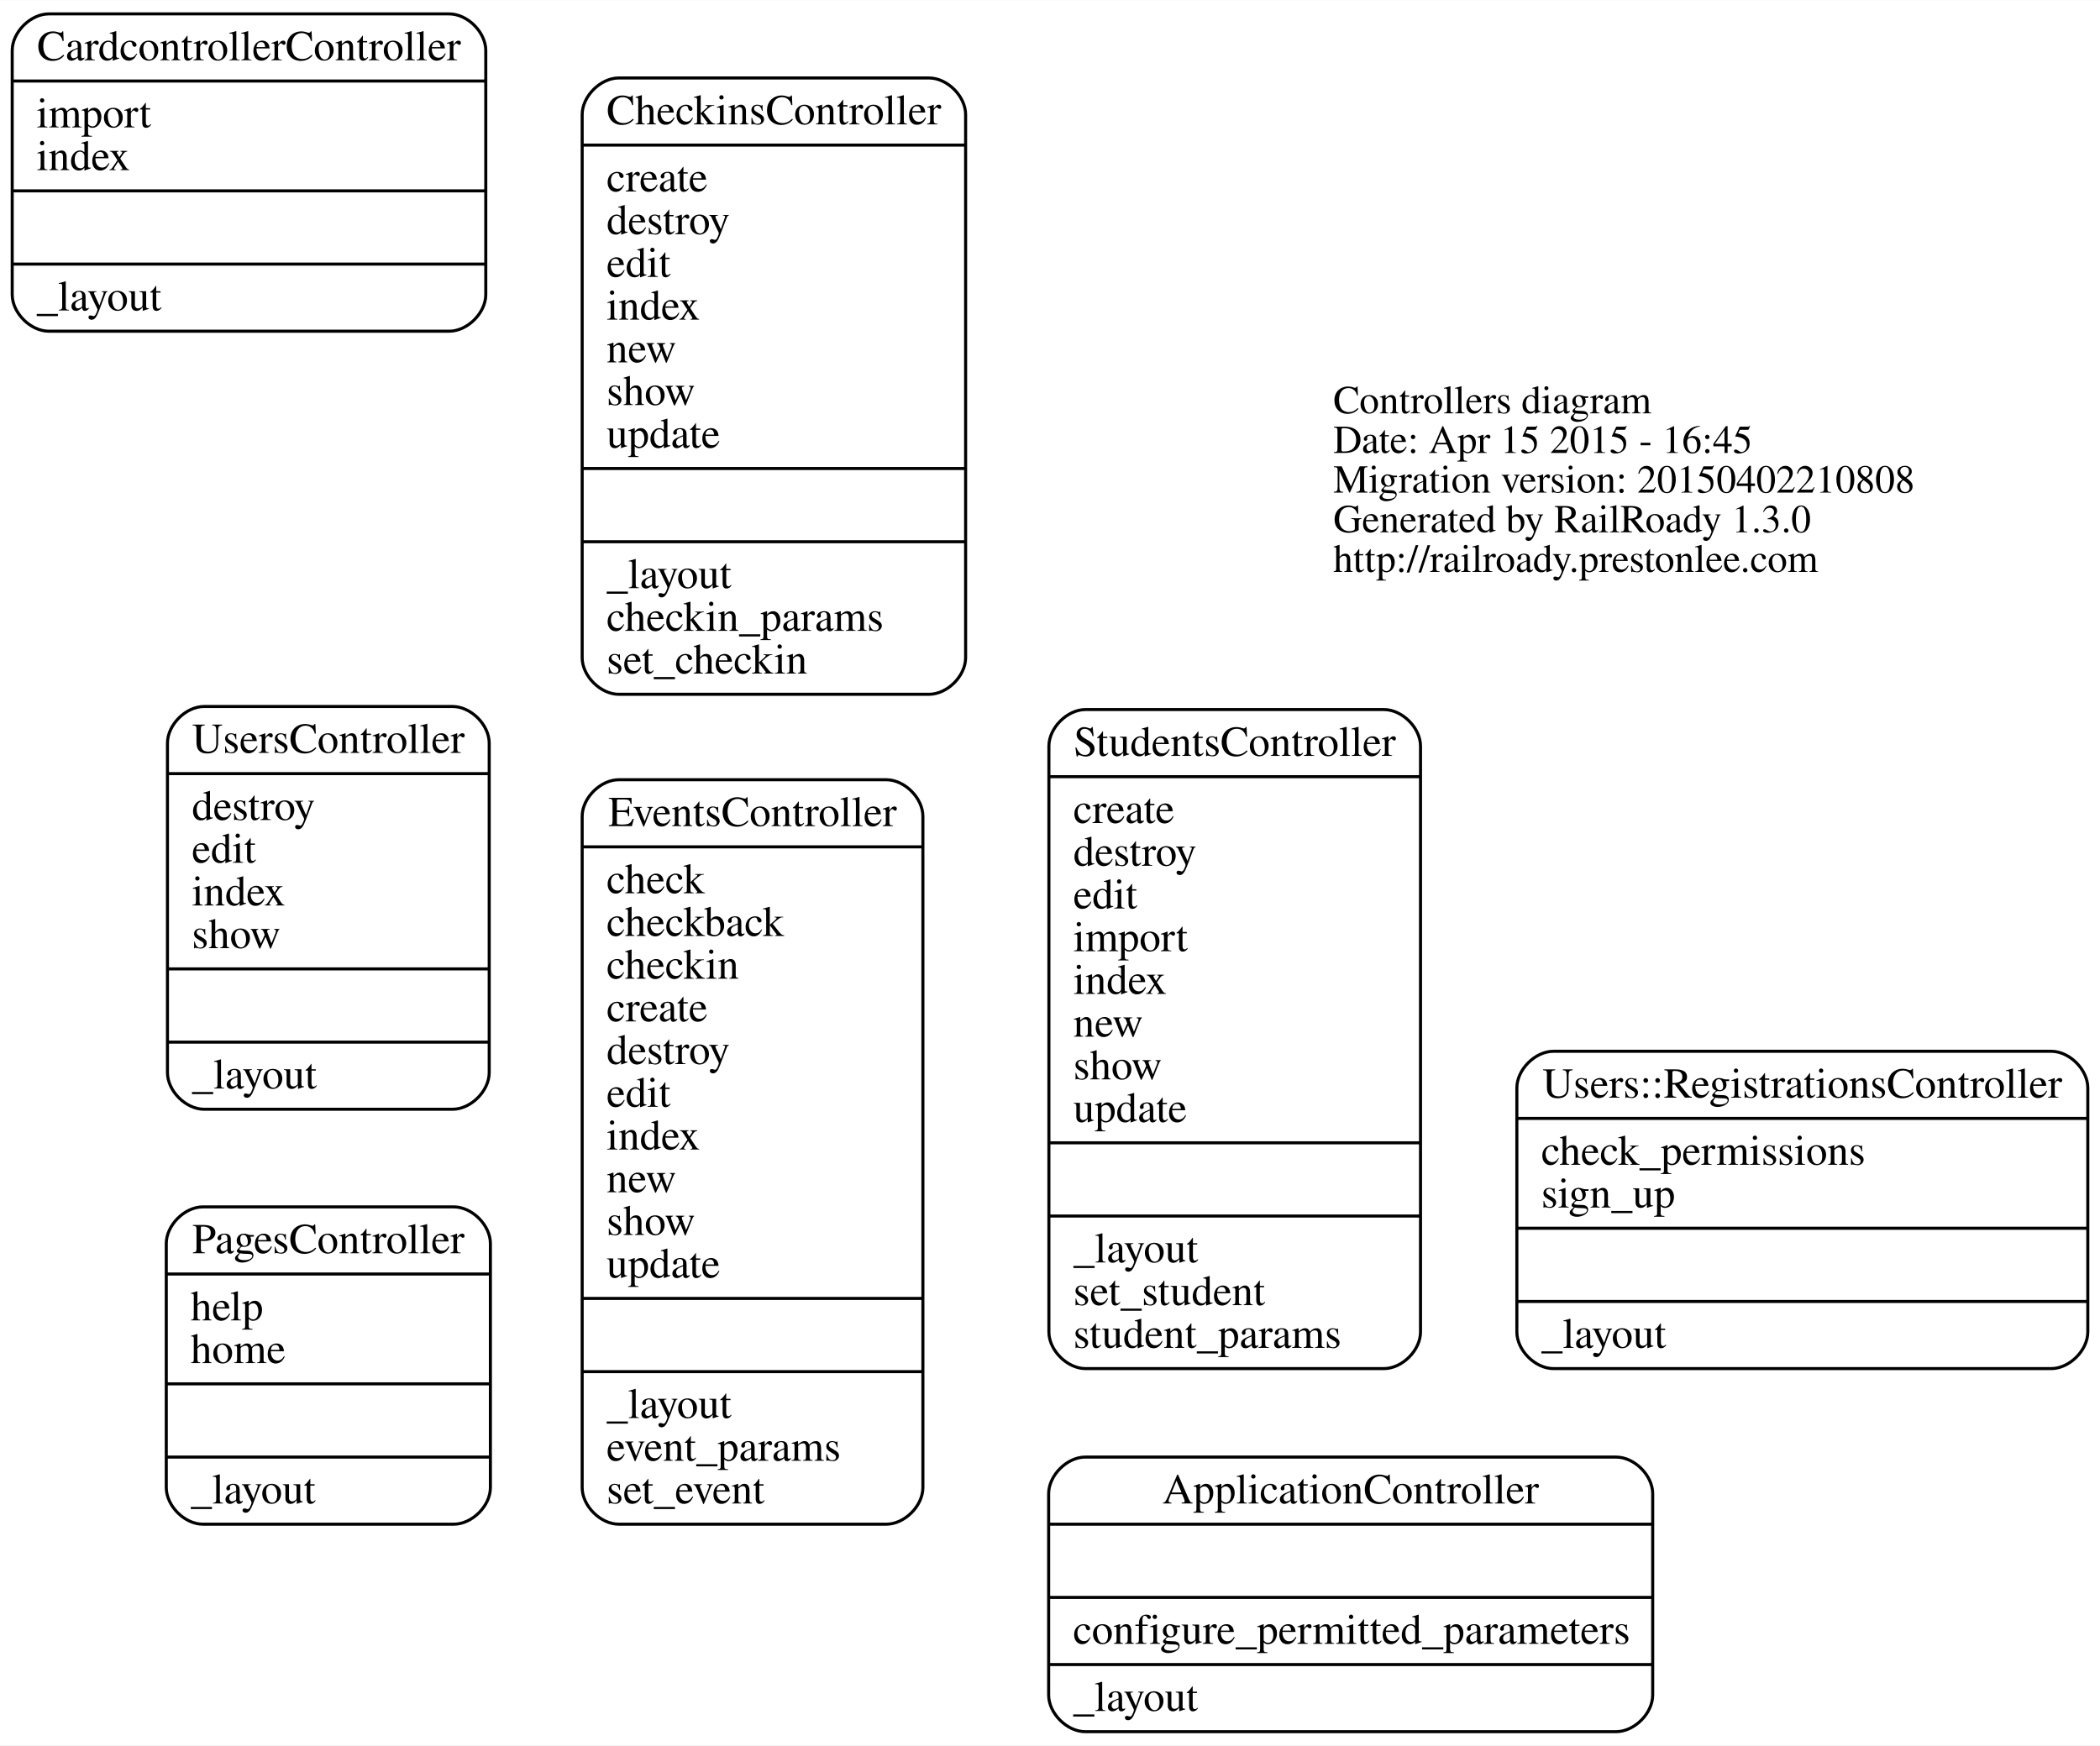
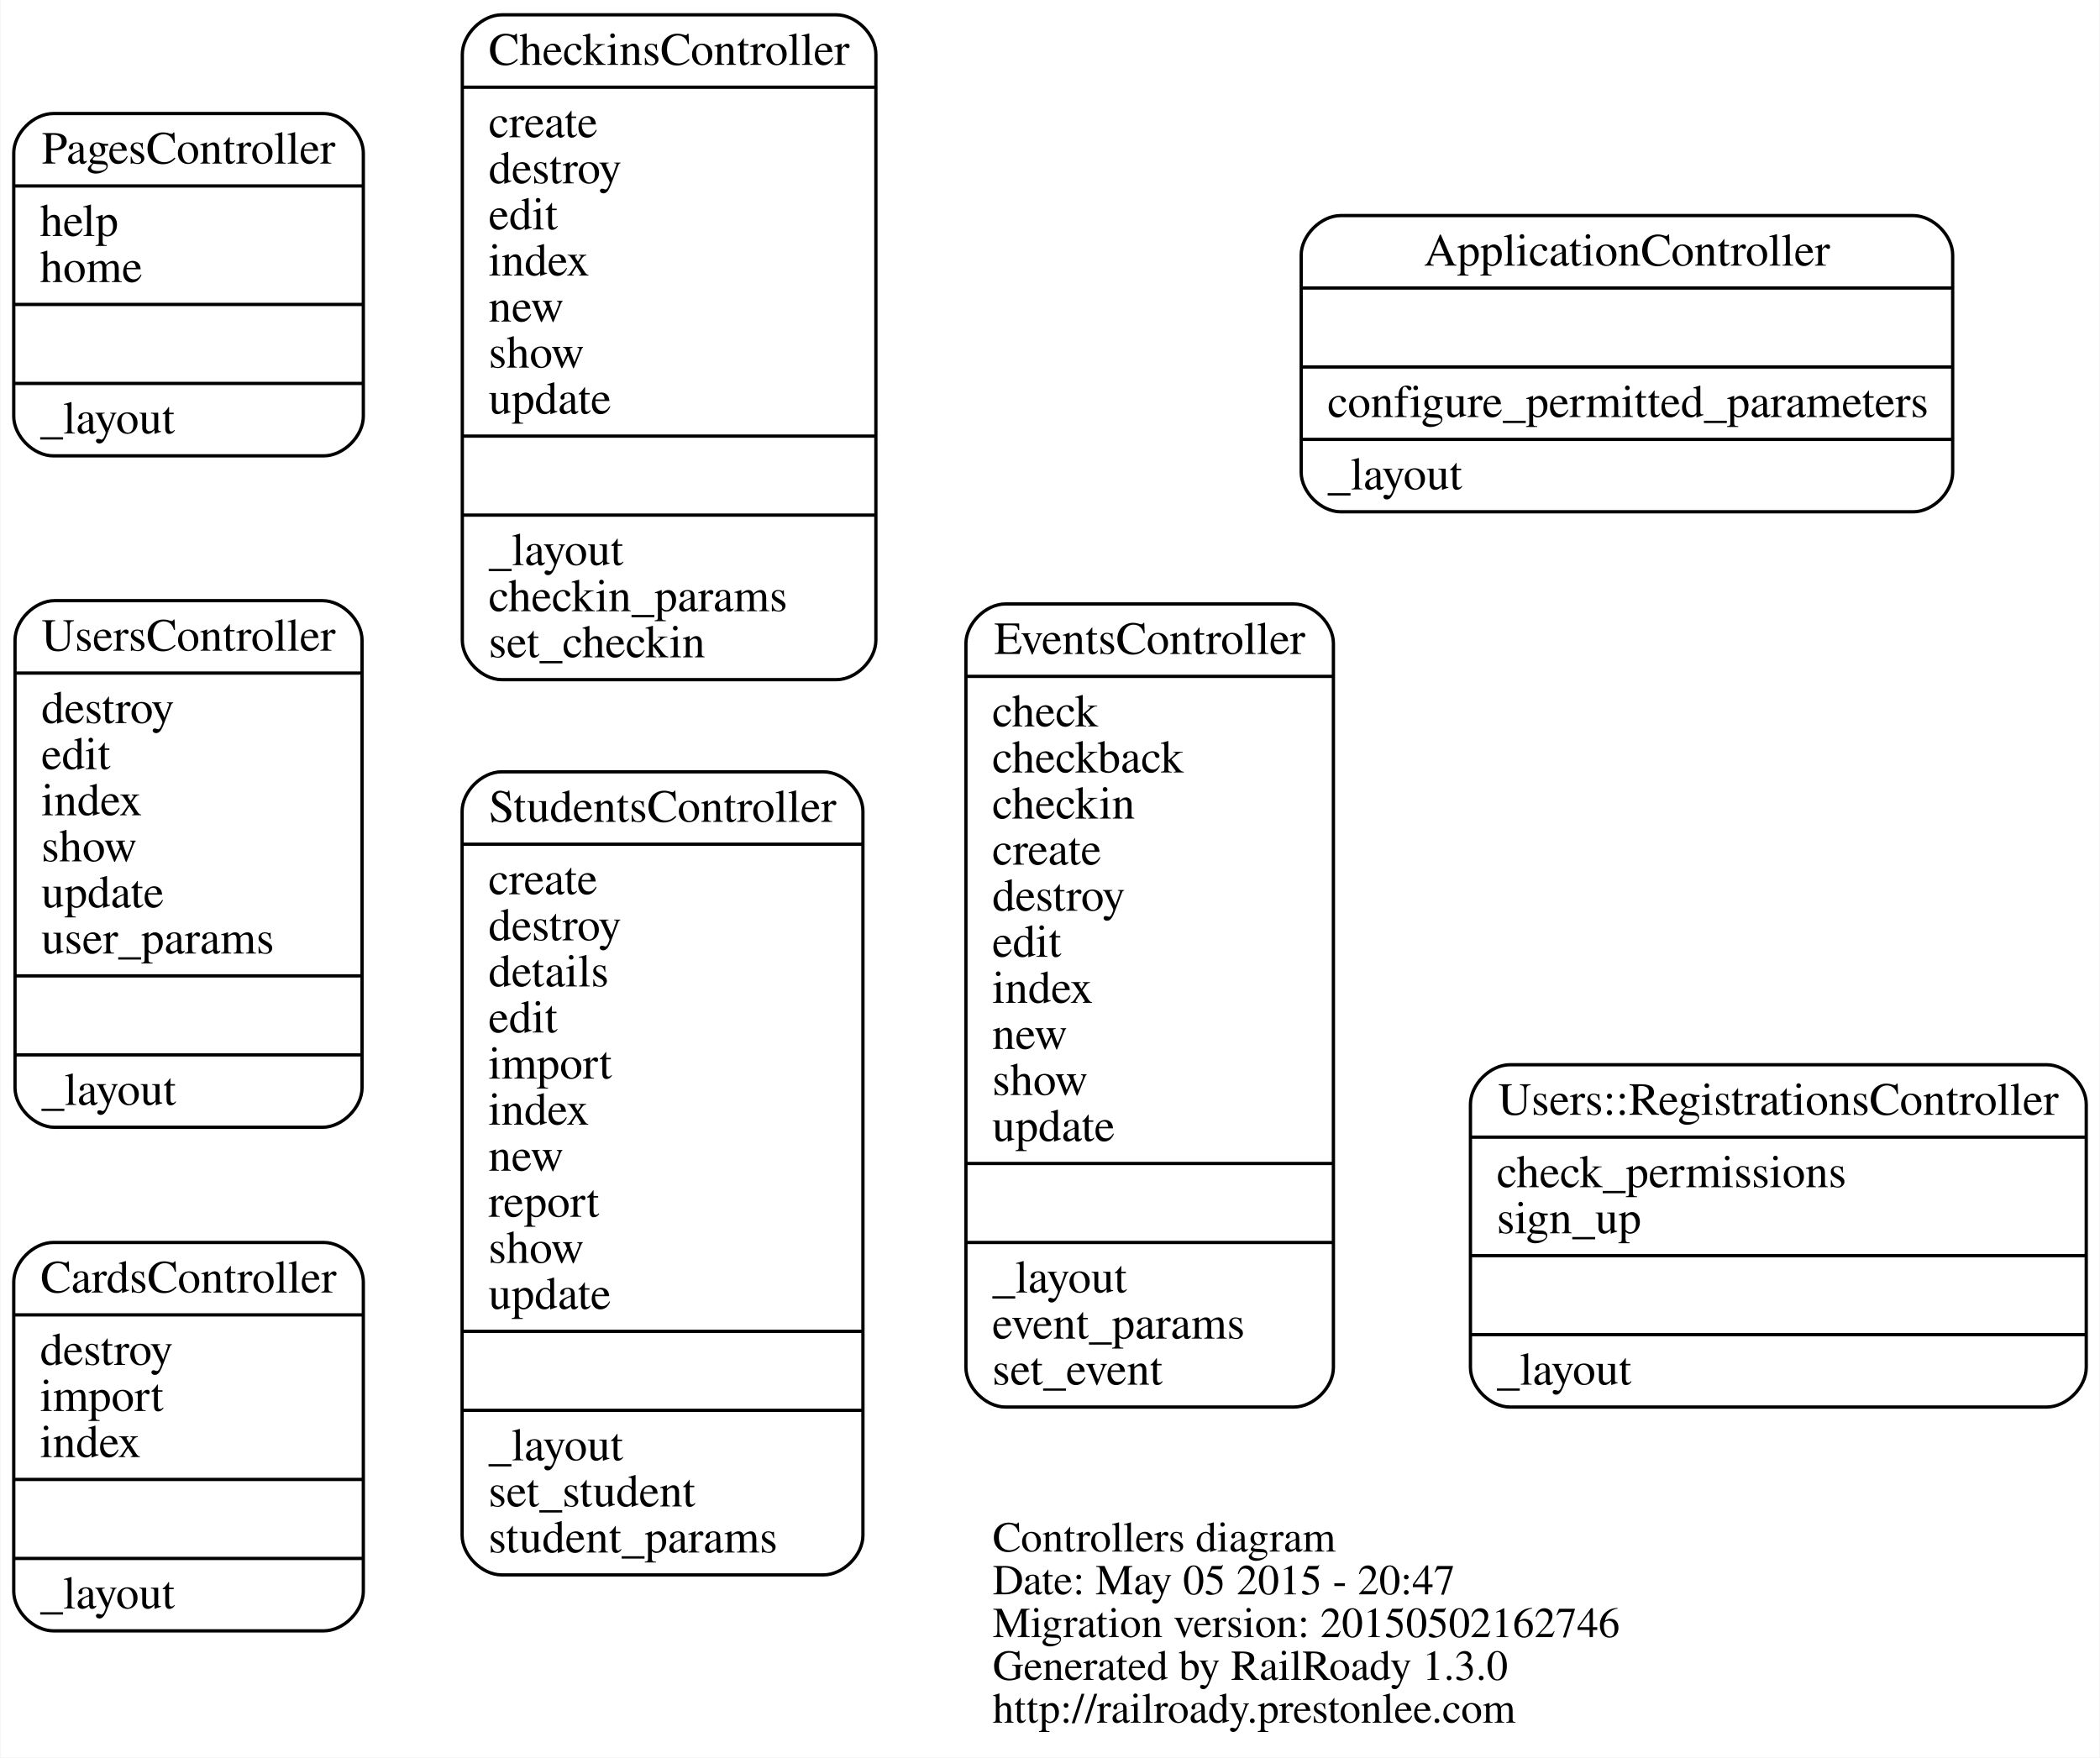
- <svg xmlns="http://www.w3.org/2000/svg" width="688pt" height="572pt" viewBox="0.00 0.00 688.13 572.00">
-   <g id="graph0" class="graph" transform="scale(1 1) rotate(0) translate(258.59 364.5)">
-     <polygon fill="white" stroke="none" points="-258.59,207.5 -258.59,-364.5 429.545,-364.5 429.545,207.5 -258.59,207.5" />
+ <svg xmlns="http://www.w3.org/2000/svg" width="638pt" height="534pt" viewBox="0.00 0.00 637.65 534.00">
+   <g id="graph0" class="graph" transform="scale(1 1) rotate(0) translate(208.104 343.5)">
+     <polygon fill="white" stroke="none" points="-208.104,190.5 -208.104,-343.5 429.545,-343.5 429.545,190.5 -208.104,190.5" />
    <g id="node1" class="node">
-       <text text-anchor="start" x="178.312" y="-229.1" font-family="Times,serif" font-size="13.00">Controllers diagram</text>
-       <text text-anchor="start" x="178.312" y="-216.1" font-family="Times,serif" font-size="13.00">Date: Apr 15 2015 - 16:45</text>
-       <text text-anchor="start" x="178.312" y="-203.1" font-family="Times,serif" font-size="13.00">Migration version: 20150402210808</text>
-       <text text-anchor="start" x="178.312" y="-190.1" font-family="Times,serif" font-size="13.00">Generated by RailRoady 1.3.0</text>
-       <text text-anchor="start" x="178.312" y="-177.1" font-family="Times,serif" font-size="13.00">http://railroady.prestonlee.com</text>
+       <text text-anchor="start" x="93.312" y="127.9" font-family="Times,serif" font-size="13.00">Controllers diagram</text>
+       <text text-anchor="start" x="93.312" y="140.9" font-family="Times,serif" font-size="13.00">Date: May 05 2015 - 20:47</text>
+       <text text-anchor="start" x="93.312" y="153.9" font-family="Times,serif" font-size="13.00">Migration version: 20150502162746</text>
+       <text text-anchor="start" x="93.312" y="166.9" font-family="Times,serif" font-size="13.00">Generated by RailRoady 1.3.0</text>
+       <text text-anchor="start" x="93.312" y="179.9" font-family="Times,serif" font-size="13.00">http://railroady.prestonlee.com</text>
    </g>
    <g id="node2" class="node">
-       <path fill="none" stroke="black" d="M97.034,203C97.034,203 270.966,203 270.966,203 276.966,203 282.966,197 282.966,191 282.966,191 282.966,125 282.966,125 282.966,119 276.966,113 270.966,113 270.966,113 97.034,113 97.034,113 91.034,113 85.034,119 85.034,125 85.034,125 85.034,191 85.034,191 85.034,197 91.034,203 97.034,203" />
-       <text text-anchor="middle" x="184" y="128.2" font-family="Times,serif" font-size="14.00">ApplicationController</text>
-       <polyline fill="none" stroke="black" points="85.034,135 282.966,135 " />
-       <polyline fill="none" stroke="black" points="85.034,159 282.966,159 " />
-       <text text-anchor="start" x="93.034" y="174.2" font-family="Times,serif" font-size="14.00">configure_permitted_parameters</text>
-       <polyline fill="none" stroke="black" points="85.034,181 282.966,181 " />
-       <text text-anchor="start" x="93.034" y="196.2" font-family="Times,serif" font-size="14.00">_layout</text>
+       <path fill="none" stroke="black" d="M199.034,-188C199.034,-188 372.966,-188 372.966,-188 378.966,-188 384.966,-194 384.966,-200 384.966,-200 384.966,-266 384.966,-266 384.966,-272 378.966,-278 372.966,-278 372.966,-278 199.034,-278 199.034,-278 193.034,-278 187.034,-272 187.034,-266 187.034,-266 187.034,-200 187.034,-200 187.034,-194 193.034,-188 199.034,-188" />
+       <text text-anchor="middle" x="286" y="-262.8" font-family="Times,serif" font-size="14.00">ApplicationController</text>
+       <polyline fill="none" stroke="black" points="187.034,-256 384.966,-256 " />
+       <polyline fill="none" stroke="black" points="187.034,-232 384.966,-232 " />
+       <text text-anchor="start" x="195.034" y="-216.8" font-family="Times,serif" font-size="14.00">configure_permitted_parameters</text>
+       <polyline fill="none" stroke="black" points="187.034,-210 384.966,-210 " />
+       <text text-anchor="start" x="195.034" y="-194.8" font-family="Times,serif" font-size="14.00">_layout</text>
    </g>
    <g id="node3" class="node">
-       <path fill="none" stroke="black" d="M-242.59,-256C-242.59,-256 -111.41,-256 -111.41,-256 -105.41,-256 -99.41,-262 -99.41,-268 -99.41,-268 -99.41,-348 -99.41,-348 -99.41,-354 -105.41,-360 -111.41,-360 -111.41,-360 -242.59,-360 -242.59,-360 -248.59,-360 -254.59,-354 -254.59,-348 -254.59,-348 -254.59,-268 -254.59,-268 -254.59,-262 -248.59,-256 -242.59,-256" />
-       <text text-anchor="middle" x="-177" y="-344.8" font-family="Times,serif" font-size="14.00">CardcontrollerController</text>
-       <polyline fill="none" stroke="black" points="-254.59,-338 -99.41,-338 " />
-       <text text-anchor="start" x="-246.59" y="-322.8" font-family="Times,serif" font-size="14.00">import</text>
-       <text text-anchor="start" x="-246.59" y="-308.8" font-family="Times,serif" font-size="14.00">index</text>
-       <polyline fill="none" stroke="black" points="-254.59,-302 -99.41,-302 " />
-       <polyline fill="none" stroke="black" points="-254.59,-278 -99.41,-278 " />
-       <text text-anchor="start" x="-246.59" y="-262.8" font-family="Times,serif" font-size="14.00">_layout</text>
+       <path fill="none" stroke="black" d="M-192.104,152C-192.104,152 -109.896,152 -109.896,152 -103.896,152 -97.897,146 -97.897,140 -97.897,140 -97.897,46 -97.897,46 -97.897,40 -103.896,34 -109.896,34 -109.896,34 -192.104,34 -192.104,34 -198.104,34 -204.104,40 -204.104,46 -204.104,46 -204.104,140 -204.104,140 -204.104,146 -198.104,152 -192.104,152" />
+       <text text-anchor="middle" x="-151" y="49.2" font-family="Times,serif" font-size="14.00">CardsController</text>
+       <polyline fill="none" stroke="black" points="-204.104,56 -97.897,56 " />
+       <text text-anchor="start" x="-196.104" y="71.2" font-family="Times,serif" font-size="14.00">destroy</text>
+       <text text-anchor="start" x="-196.104" y="85.2" font-family="Times,serif" font-size="14.00">import</text>
+       <text text-anchor="start" x="-196.104" y="99.2" font-family="Times,serif" font-size="14.00">index</text>
+       <polyline fill="none" stroke="black" points="-204.104,106 -97.897,106 " />
+       <polyline fill="none" stroke="black" points="-204.104,130 -97.897,130 " />
+       <text text-anchor="start" x="-196.104" y="145.2" font-family="Times,serif" font-size="14.00">_layout</text>
    </g>
    <g id="node4" class="node">
      <path fill="none" stroke="black" d="M-55.824,-137C-55.824,-137 45.824,-137 45.824,-137 51.824,-137 57.824,-143 57.824,-149 57.824,-149 57.824,-327 57.824,-327 57.824,-333 51.824,-339 45.824,-339 45.824,-339 -55.824,-339 -55.824,-339 -61.824,-339 -67.824,-333 -67.824,-327 -67.824,-327 -67.824,-149 -67.824,-149 -67.824,-143 -61.824,-137 -55.824,-137" />
      <text text-anchor="middle" x="-5" y="-323.8" font-family="Times,serif" font-size="14.00">CheckinsController</text>
      <polyline fill="none" stroke="black" points="-67.824,-317 57.824,-317 " />
      <text text-anchor="start" x="-59.824" y="-301.8" font-family="Times,serif" font-size="14.00">create</text>
      <text text-anchor="start" x="-59.824" y="-287.8" font-family="Times,serif" font-size="14.00">destroy</text>
      <text text-anchor="start" x="-59.824" y="-273.8" font-family="Times,serif" font-size="14.00">edit</text>
      <text text-anchor="start" x="-59.824" y="-259.8" font-family="Times,serif" font-size="14.00">index</text>
      <text text-anchor="start" x="-59.824" y="-245.8" font-family="Times,serif" font-size="14.00">new</text>
      <text text-anchor="start" x="-59.824" y="-231.8" font-family="Times,serif" font-size="14.00">show</text>
      <text text-anchor="start" x="-59.824" y="-217.8" font-family="Times,serif" font-size="14.00">update</text>
      <polyline fill="none" stroke="black" points="-67.824,-211 57.824,-211 " />
      <polyline fill="none" stroke="black" points="-67.824,-187 57.824,-187 " />
      <text text-anchor="start" x="-59.824" y="-171.8" font-family="Times,serif" font-size="14.00">_layout</text>
      <text text-anchor="start" x="-59.824" y="-157.8" font-family="Times,serif" font-size="14.00">checkin_params</text>
      <text text-anchor="start" x="-59.824" y="-143.8" font-family="Times,serif" font-size="14.00">set_checkin</text>
    </g>
    <g id="node5" class="node">
-       <path fill="none" stroke="black" d="M-55.824,135C-55.824,135 31.824,135 31.824,135 37.824,135 43.824,129 43.824,123 43.824,123 43.824,-97 43.824,-97 43.824,-103 37.824,-109 31.824,-109 31.824,-109 -55.824,-109 -55.824,-109 -61.824,-109 -67.824,-103 -67.824,-97 -67.824,-97 -67.824,123 -67.824,123 -67.824,129 -61.824,135 -55.824,135" />
-       <text text-anchor="middle" x="-12" y="-93.8" font-family="Times,serif" font-size="14.00">EventsController</text>
-       <polyline fill="none" stroke="black" points="-67.824,-87 43.824,-87 " />
-       <text text-anchor="start" x="-59.824" y="-71.8" font-family="Times,serif" font-size="14.00">check</text>
-       <text text-anchor="start" x="-59.824" y="-57.8" font-family="Times,serif" font-size="14.00">checkback</text>
-       <text text-anchor="start" x="-59.824" y="-43.8" font-family="Times,serif" font-size="14.00">checkin</text>
-       <text text-anchor="start" x="-59.824" y="-29.8" font-family="Times,serif" font-size="14.00">create</text>
-       <text text-anchor="start" x="-59.824" y="-15.8" font-family="Times,serif" font-size="14.00">destroy</text>
-       <text text-anchor="start" x="-59.824" y="-1.8" font-family="Times,serif" font-size="14.00">edit</text>
-       <text text-anchor="start" x="-59.824" y="12.2" font-family="Times,serif" font-size="14.00">index</text>
-       <text text-anchor="start" x="-59.824" y="26.2" font-family="Times,serif" font-size="14.00">new</text>
-       <text text-anchor="start" x="-59.824" y="40.2" font-family="Times,serif" font-size="14.00">show</text>
-       <text text-anchor="start" x="-59.824" y="54.2" font-family="Times,serif" font-size="14.00">update</text>
-       <polyline fill="none" stroke="black" points="-67.824,61 43.824,61 " />
-       <polyline fill="none" stroke="black" points="-67.824,85 43.824,85 " />
-       <text text-anchor="start" x="-59.824" y="100.2" font-family="Times,serif" font-size="14.00">_layout</text>
-       <text text-anchor="start" x="-59.824" y="114.2" font-family="Times,serif" font-size="14.00">event_params</text>
-       <text text-anchor="start" x="-59.824" y="128.2" font-family="Times,serif" font-size="14.00">set_event</text>
+       <path fill="none" stroke="black" d="M97.176,84C97.176,84 184.824,84 184.824,84 190.824,84 196.824,78 196.824,72 196.824,72 196.824,-148 196.824,-148 196.824,-154 190.824,-160 184.824,-160 184.824,-160 97.176,-160 97.176,-160 91.176,-160 85.176,-154 85.176,-148 85.176,-148 85.176,72 85.176,72 85.176,78 91.176,84 97.176,84" />
+       <text text-anchor="middle" x="141" y="-144.8" font-family="Times,serif" font-size="14.00">EventsController</text>
+       <polyline fill="none" stroke="black" points="85.176,-138 196.824,-138 " />
+       <text text-anchor="start" x="93.176" y="-122.8" font-family="Times,serif" font-size="14.00">check</text>
+       <text text-anchor="start" x="93.176" y="-108.8" font-family="Times,serif" font-size="14.00">checkback</text>
+       <text text-anchor="start" x="93.176" y="-94.8" font-family="Times,serif" font-size="14.00">checkin</text>
+       <text text-anchor="start" x="93.176" y="-80.8" font-family="Times,serif" font-size="14.00">create</text>
+       <text text-anchor="start" x="93.176" y="-66.8" font-family="Times,serif" font-size="14.00">destroy</text>
+       <text text-anchor="start" x="93.176" y="-52.8" font-family="Times,serif" font-size="14.00">edit</text>
+       <text text-anchor="start" x="93.176" y="-38.8" font-family="Times,serif" font-size="14.00">index</text>
+       <text text-anchor="start" x="93.176" y="-24.8" font-family="Times,serif" font-size="14.00">new</text>
+       <text text-anchor="start" x="93.176" y="-10.8" font-family="Times,serif" font-size="14.00">show</text>
+       <text text-anchor="start" x="93.176" y="3.2" font-family="Times,serif" font-size="14.00">update</text>
+       <polyline fill="none" stroke="black" points="85.176,10 196.824,10 " />
+       <polyline fill="none" stroke="black" points="85.176,34 196.824,34 " />
+       <text text-anchor="start" x="93.176" y="49.2" font-family="Times,serif" font-size="14.00">_layout</text>
+       <text text-anchor="start" x="93.176" y="63.2" font-family="Times,serif" font-size="14.00">event_params</text>
+       <text text-anchor="start" x="93.176" y="77.2" font-family="Times,serif" font-size="14.00">set_event</text>
    </g>
    <g id="node6" class="node">
-       <path fill="none" stroke="black" d="M-192.104,135C-192.104,135 -109.896,135 -109.896,135 -103.896,135 -97.897,129 -97.897,123 -97.897,123 -97.897,43 -97.897,43 -97.897,37 -103.896,31 -109.896,31 -109.896,31 -192.104,31 -192.104,31 -198.104,31 -204.104,37 -204.104,43 -204.104,43 -204.104,123 -204.104,123 -204.104,129 -198.104,135 -192.104,135" />
-       <text text-anchor="middle" x="-151" y="46.2" font-family="Times,serif" font-size="14.00">PagesController</text>
-       <polyline fill="none" stroke="black" points="-204.104,53 -97.897,53 " />
-       <text text-anchor="start" x="-196.104" y="68.2" font-family="Times,serif" font-size="14.00">help</text>
-       <text text-anchor="start" x="-196.104" y="82.2" font-family="Times,serif" font-size="14.00">home</text>
-       <polyline fill="none" stroke="black" points="-204.104,89 -97.897,89 " />
-       <polyline fill="none" stroke="black" points="-204.104,113 -97.897,113 " />
-       <text text-anchor="start" x="-196.104" y="128.2" font-family="Times,serif" font-size="14.00">_layout</text>
+       <path fill="none" stroke="black" d="M-192.104,-205C-192.104,-205 -109.896,-205 -109.896,-205 -103.896,-205 -97.897,-211 -97.897,-217 -97.897,-217 -97.897,-297 -97.897,-297 -97.897,-303 -103.896,-309 -109.896,-309 -109.896,-309 -192.104,-309 -192.104,-309 -198.104,-309 -204.104,-303 -204.104,-297 -204.104,-297 -204.104,-217 -204.104,-217 -204.104,-211 -198.104,-205 -192.104,-205" />
+       <text text-anchor="middle" x="-151" y="-293.8" font-family="Times,serif" font-size="14.00">PagesController</text>
+       <polyline fill="none" stroke="black" points="-204.104,-287 -97.897,-287 " />
+       <text text-anchor="start" x="-196.104" y="-271.8" font-family="Times,serif" font-size="14.00">help</text>
+       <text text-anchor="start" x="-196.104" y="-257.8" font-family="Times,serif" font-size="14.00">home</text>
+       <polyline fill="none" stroke="black" points="-204.104,-251 -97.897,-251 " />
+       <polyline fill="none" stroke="black" points="-204.104,-227 -97.897,-227 " />
+       <text text-anchor="start" x="-196.104" y="-211.8" font-family="Times,serif" font-size="14.00">_layout</text>
    </g>
    <g id="node7" class="node">
-       <path fill="none" stroke="black" d="M97.114,84C97.114,84 194.886,84 194.886,84 200.886,84 206.886,78 206.886,72 206.886,72 206.886,-120 206.886,-120 206.886,-126 200.886,-132 194.886,-132 194.886,-132 97.114,-132 97.114,-132 91.114,-132 85.114,-126 85.114,-120 85.114,-120 85.114,72 85.114,72 85.114,78 91.114,84 97.114,84" />
-       <text text-anchor="middle" x="146" y="-116.8" font-family="Times,serif" font-size="14.00">StudentsController</text>
-       <polyline fill="none" stroke="black" points="85.114,-110 206.886,-110 " />
-       <text text-anchor="start" x="93.114" y="-94.8" font-family="Times,serif" font-size="14.00">create</text>
-       <text text-anchor="start" x="93.114" y="-80.8" font-family="Times,serif" font-size="14.00">destroy</text>
-       <text text-anchor="start" x="93.114" y="-66.8" font-family="Times,serif" font-size="14.00">edit</text>
-       <text text-anchor="start" x="93.114" y="-52.8" font-family="Times,serif" font-size="14.00">import</text>
-       <text text-anchor="start" x="93.114" y="-38.8" font-family="Times,serif" font-size="14.00">index</text>
-       <text text-anchor="start" x="93.114" y="-24.8" font-family="Times,serif" font-size="14.00">new</text>
-       <text text-anchor="start" x="93.114" y="-10.8" font-family="Times,serif" font-size="14.00">show</text>
-       <text text-anchor="start" x="93.114" y="3.2" font-family="Times,serif" font-size="14.00">update</text>
-       <polyline fill="none" stroke="black" points="85.114,10 206.886,10 " />
-       <polyline fill="none" stroke="black" points="85.114,34 206.886,34 " />
-       <text text-anchor="start" x="93.114" y="49.2" font-family="Times,serif" font-size="14.00">_layout</text>
-       <text text-anchor="start" x="93.114" y="63.2" font-family="Times,serif" font-size="14.00">set_student</text>
-       <text text-anchor="start" x="93.114" y="77.2" font-family="Times,serif" font-size="14.00">student_params</text>
+       <path fill="none" stroke="black" d="M-55.886,135C-55.886,135 41.886,135 41.886,135 47.886,135 53.886,129 53.886,123 53.886,123 53.886,-97 53.886,-97 53.886,-103 47.886,-109 41.886,-109 41.886,-109 -55.886,-109 -55.886,-109 -61.886,-109 -67.886,-103 -67.886,-97 -67.886,-97 -67.886,123 -67.886,123 -67.886,129 -61.886,135 -55.886,135" />
+       <text text-anchor="middle" x="-7" y="-93.8" font-family="Times,serif" font-size="14.00">StudentsController</text>
+       <polyline fill="none" stroke="black" points="-67.886,-87 53.886,-87 " />
+       <text text-anchor="start" x="-59.886" y="-71.8" font-family="Times,serif" font-size="14.00">create</text>
+       <text text-anchor="start" x="-59.886" y="-57.8" font-family="Times,serif" font-size="14.00">destroy</text>
+       <text text-anchor="start" x="-59.886" y="-43.8" font-family="Times,serif" font-size="14.00">details</text>
+       <text text-anchor="start" x="-59.886" y="-29.8" font-family="Times,serif" font-size="14.00">edit</text>
+       <text text-anchor="start" x="-59.886" y="-15.8" font-family="Times,serif" font-size="14.00">import</text>
+       <text text-anchor="start" x="-59.886" y="-1.8" font-family="Times,serif" font-size="14.00">index</text>
+       <text text-anchor="start" x="-59.886" y="12.2" font-family="Times,serif" font-size="14.00">new</text>
+       <text text-anchor="start" x="-59.886" y="26.2" font-family="Times,serif" font-size="14.00">report</text>
+       <text text-anchor="start" x="-59.886" y="40.2" font-family="Times,serif" font-size="14.00">show</text>
+       <text text-anchor="start" x="-59.886" y="54.2" font-family="Times,serif" font-size="14.00">update</text>
+       <polyline fill="none" stroke="black" points="-67.886,61 53.886,61 " />
+       <polyline fill="none" stroke="black" points="-67.886,85 53.886,85 " />
+       <text text-anchor="start" x="-59.886" y="100.2" font-family="Times,serif" font-size="14.00">_layout</text>
+       <text text-anchor="start" x="-59.886" y="114.2" font-family="Times,serif" font-size="14.00">set_student</text>
+       <text text-anchor="start" x="-59.886" y="128.2" font-family="Times,serif" font-size="14.00">student_params</text>
    </g>
    <g id="node8" class="node">
      <path fill="none" stroke="black" d="M250.455,84C250.455,84 413.545,84 413.545,84 419.545,84 425.545,78 425.545,72 425.545,72 425.545,-8 425.545,-8 425.545,-14 419.545,-20 413.545,-20 413.545,-20 250.455,-20 250.455,-20 244.455,-20 238.455,-14 238.455,-8 238.455,-8 238.455,72 238.455,72 238.455,78 244.455,84 250.455,84" />
      <text text-anchor="middle" x="332" y="-4.8" font-family="Times,serif" font-size="14.00">Users::RegistrationsController</text>
      <polyline fill="none" stroke="black" points="238.455,2 425.545,2 " />
      <text text-anchor="start" x="246.455" y="17.2" font-family="Times,serif" font-size="14.00">check_permissions</text>
      <text text-anchor="start" x="246.455" y="31.2" font-family="Times,serif" font-size="14.00">sign_up</text>
      <polyline fill="none" stroke="black" points="238.455,38 425.545,38 " />
      <polyline fill="none" stroke="black" points="238.455,62 425.545,62 " />
      <text text-anchor="start" x="246.455" y="77.2" font-family="Times,serif" font-size="14.00">_layout</text>
    </g>
    <g id="node9" class="node">
-       <path fill="none" stroke="black" d="M-191.714,-1C-191.714,-1 -110.286,-1 -110.286,-1 -104.286,-1 -98.286,-7 -98.286,-13 -98.286,-13 -98.286,-121 -98.286,-121 -98.286,-127 -104.286,-133 -110.286,-133 -110.286,-133 -191.714,-133 -191.714,-133 -197.714,-133 -203.714,-127 -203.714,-121 -203.714,-121 -203.714,-13 -203.714,-13 -203.714,-7 -197.714,-1 -191.714,-1" />
-       <text text-anchor="middle" x="-151" y="-117.8" font-family="Times,serif" font-size="14.00">UsersController</text>
-       <polyline fill="none" stroke="black" points="-203.714,-111 -98.286,-111 " />
-       <text text-anchor="start" x="-195.714" y="-95.8" font-family="Times,serif" font-size="14.00">destroy</text>
-       <text text-anchor="start" x="-195.714" y="-81.8" font-family="Times,serif" font-size="14.00">edit</text>
-       <text text-anchor="start" x="-195.714" y="-67.8" font-family="Times,serif" font-size="14.00">index</text>
-       <text text-anchor="start" x="-195.714" y="-53.8" font-family="Times,serif" font-size="14.00">show</text>
+       <path fill="none" stroke="black" d="M-191.714,-1C-191.714,-1 -110.286,-1 -110.286,-1 -104.286,-1 -98.286,-7 -98.286,-13 -98.286,-13 -98.286,-149 -98.286,-149 -98.286,-155 -104.286,-161 -110.286,-161 -110.286,-161 -191.714,-161 -191.714,-161 -197.714,-161 -203.714,-155 -203.714,-149 -203.714,-149 -203.714,-13 -203.714,-13 -203.714,-7 -197.714,-1 -191.714,-1" />
+       <text text-anchor="middle" x="-151" y="-145.8" font-family="Times,serif" font-size="14.00">UsersController</text>
+       <polyline fill="none" stroke="black" points="-203.714,-139 -98.286,-139 " />
+       <text text-anchor="start" x="-195.714" y="-123.8" font-family="Times,serif" font-size="14.00">destroy</text>
+       <text text-anchor="start" x="-195.714" y="-109.8" font-family="Times,serif" font-size="14.00">edit</text>
+       <text text-anchor="start" x="-195.714" y="-95.8" font-family="Times,serif" font-size="14.00">index</text>
+       <text text-anchor="start" x="-195.714" y="-81.8" font-family="Times,serif" font-size="14.00">show</text>
+       <text text-anchor="start" x="-195.714" y="-67.8" font-family="Times,serif" font-size="14.00">update</text>
+       <text text-anchor="start" x="-195.714" y="-53.8" font-family="Times,serif" font-size="14.00">user_params</text>
      <polyline fill="none" stroke="black" points="-203.714,-47 -98.286,-47 " />
      <polyline fill="none" stroke="black" points="-203.714,-23 -98.286,-23 " />
      <text text-anchor="start" x="-195.714" y="-7.8" font-family="Times,serif" font-size="14.00">_layout</text>
    </g>
  </g>
</svg>
